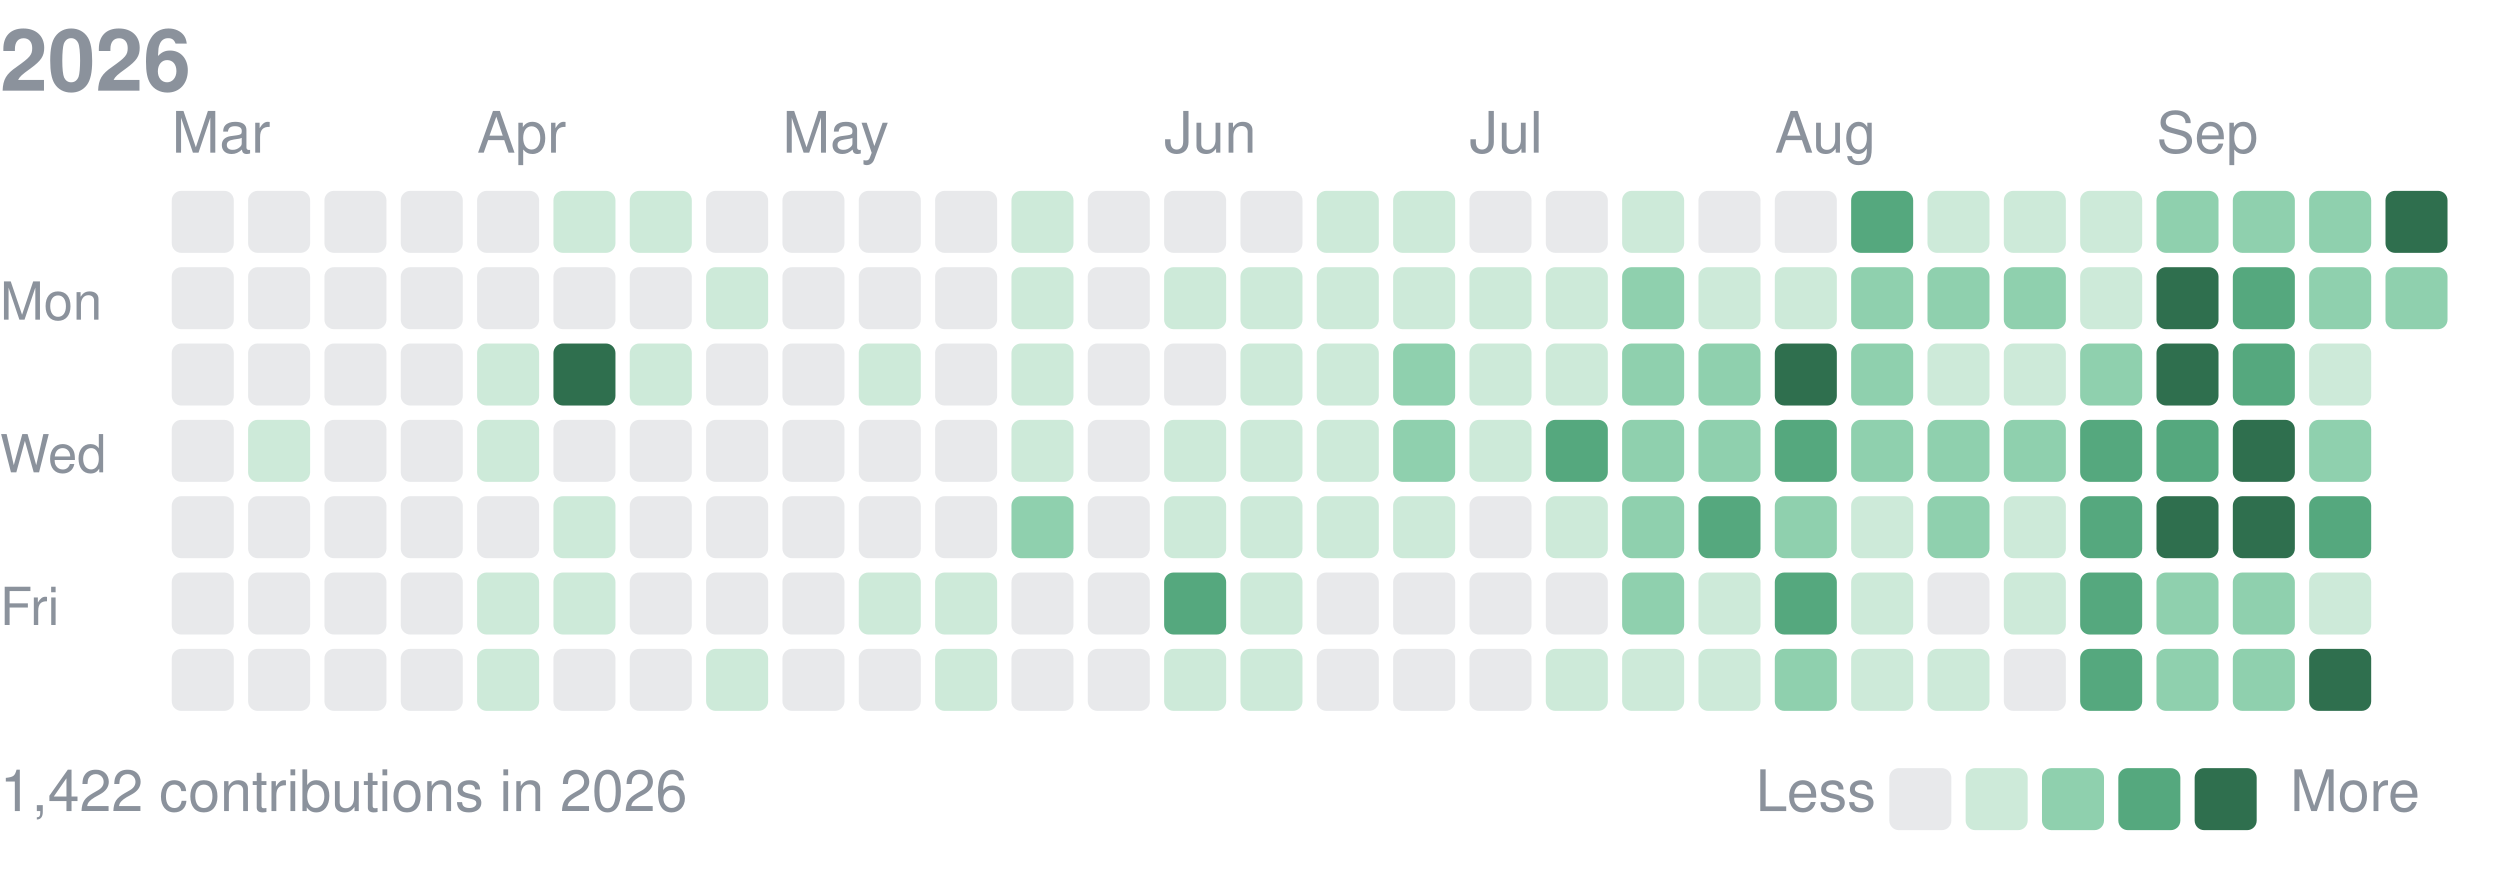
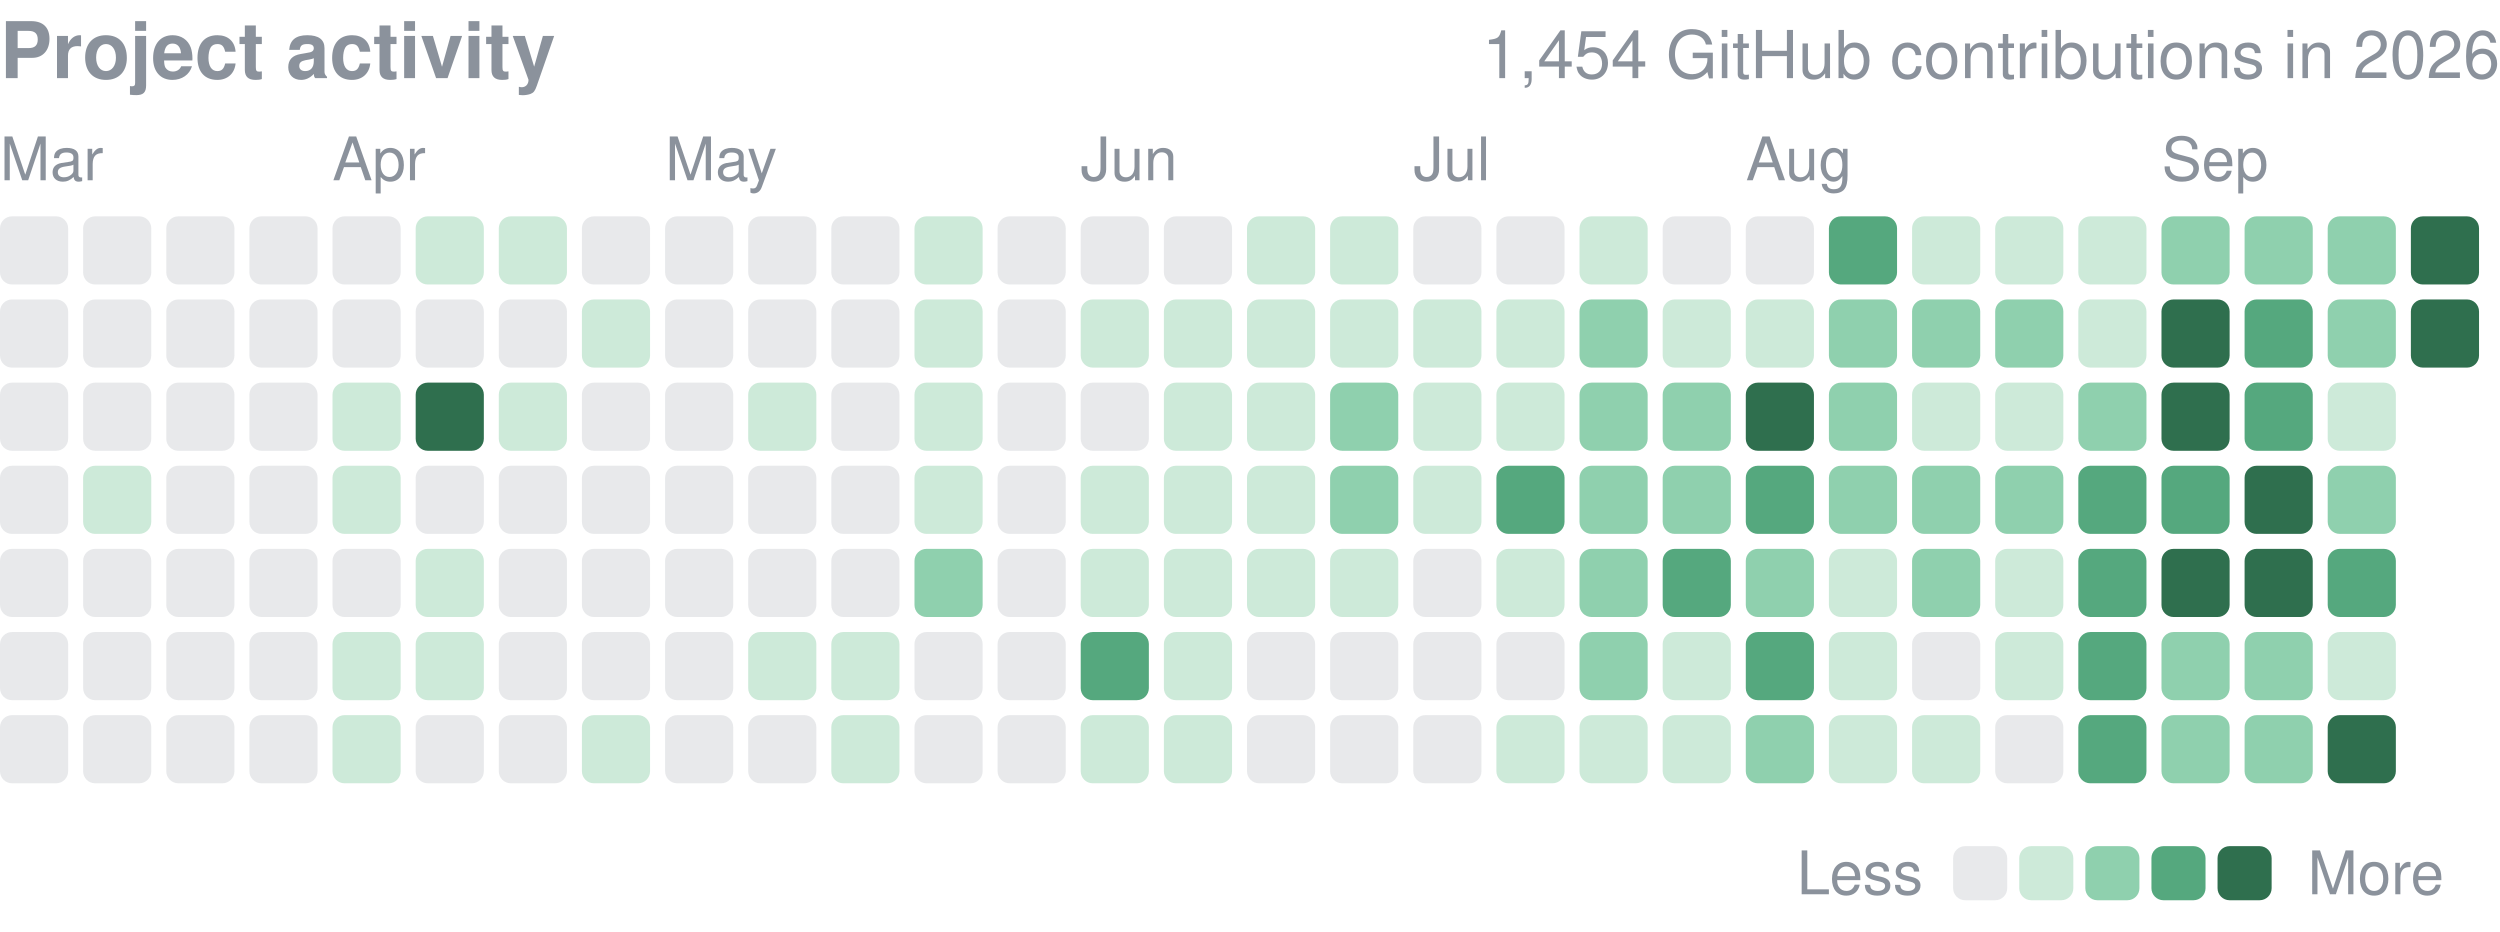
- <svg xmlns="http://www.w3.org/2000/svg" width="524" height="182" viewBox="0 0 524 182" role="img" aria-label="yjinyoo contribution activity for 2026">
+ <svg xmlns="http://www.w3.org/2000/svg" width="416" height="155" viewBox="0 0 416 155" role="img" aria-label="yjinyoo GitHub contributions per day in 2026">
  <style>text{font-family:-apple-system,BlinkMacSystemFont,"Segoe UI",Helvetica,Arial,sans-serif}</style>
-   <text x="0" y="19" font-size="18" font-weight="700" fill="#8b929c">2026</text>
-   <text x="36" y="32" font-size="12" fill="#8b929c">Mar</text>
-   <text x="100" y="32" font-size="12" fill="#8b929c">Apr</text>
-   <text x="164" y="32" font-size="12" fill="#8b929c">May</text>
-   <text x="244" y="32" font-size="12" fill="#8b929c">Jun</text>
-   <text x="308" y="32" font-size="12" fill="#8b929c">Jul</text>
-   <text x="372" y="32" font-size="12" fill="#8b929c">Aug</text>
-   <text x="452" y="32" font-size="12" fill="#8b929c">Sep</text>
-   <text x="0" y="67" font-size="11" fill="#8b929c">Mon</text>
-   <text x="0" y="99" font-size="11" fill="#8b929c">Wed</text>
-   <text x="0" y="131" font-size="11" fill="#8b929c">Fri</text>
-   <rect x="36" y="40" width="13" height="13" rx="2" fill="#8b929c" opacity="0.2" />
-   <rect x="36" y="56" width="13" height="13" rx="2" fill="#8b929c" opacity="0.2" />
-   <rect x="36" y="72" width="13" height="13" rx="2" fill="#8b929c" opacity="0.2" />
-   <rect x="36" y="88" width="13" height="13" rx="2" fill="#8b929c" opacity="0.2" />
-   <rect x="36" y="104" width="13" height="13" rx="2" fill="#8b929c" opacity="0.2" />
-   <rect x="36" y="120" width="13" height="13" rx="2" fill="#8b929c" opacity="0.2" />
-   <rect x="36" y="136" width="13" height="13" rx="2" fill="#8b929c" opacity="0.2" />
-   <rect x="52" y="40" width="13" height="13" rx="2" fill="#8b929c" opacity="0.2" />
-   <rect x="52" y="56" width="13" height="13" rx="2" fill="#8b929c" opacity="0.2" />
-   <rect x="52" y="72" width="13" height="13" rx="2" fill="#8b929c" opacity="0.2" />
-   <rect x="52" y="88" width="13" height="13" rx="2" fill="#cdead9" />
-   <rect x="52" y="104" width="13" height="13" rx="2" fill="#8b929c" opacity="0.2" />
-   <rect x="52" y="120" width="13" height="13" rx="2" fill="#8b929c" opacity="0.2" />
-   <rect x="52" y="136" width="13" height="13" rx="2" fill="#8b929c" opacity="0.2" />
-   <rect x="68" y="40" width="13" height="13" rx="2" fill="#8b929c" opacity="0.2" />
-   <rect x="68" y="56" width="13" height="13" rx="2" fill="#8b929c" opacity="0.2" />
-   <rect x="68" y="72" width="13" height="13" rx="2" fill="#8b929c" opacity="0.2" />
-   <rect x="68" y="88" width="13" height="13" rx="2" fill="#8b929c" opacity="0.2" />
-   <rect x="68" y="104" width="13" height="13" rx="2" fill="#8b929c" opacity="0.2" />
-   <rect x="68" y="120" width="13" height="13" rx="2" fill="#8b929c" opacity="0.2" />
-   <rect x="68" y="136" width="13" height="13" rx="2" fill="#8b929c" opacity="0.2" />
-   <rect x="84" y="40" width="13" height="13" rx="2" fill="#8b929c" opacity="0.2" />
-   <rect x="84" y="56" width="13" height="13" rx="2" fill="#8b929c" opacity="0.2" />
-   <rect x="84" y="72" width="13" height="13" rx="2" fill="#8b929c" opacity="0.2" />
-   <rect x="84" y="88" width="13" height="13" rx="2" fill="#8b929c" opacity="0.2" />
-   <rect x="84" y="104" width="13" height="13" rx="2" fill="#8b929c" opacity="0.2" />
-   <rect x="84" y="120" width="13" height="13" rx="2" fill="#8b929c" opacity="0.2" />
-   <rect x="84" y="136" width="13" height="13" rx="2" fill="#8b929c" opacity="0.2" />
-   <rect x="100" y="40" width="13" height="13" rx="2" fill="#8b929c" opacity="0.2" />
-   <rect x="100" y="56" width="13" height="13" rx="2" fill="#8b929c" opacity="0.2" />
-   <rect x="100" y="72" width="13" height="13" rx="2" fill="#cdead9" />
-   <rect x="100" y="88" width="13" height="13" rx="2" fill="#cdead9" />
-   <rect x="100" y="104" width="13" height="13" rx="2" fill="#8b929c" opacity="0.2" />
-   <rect x="100" y="120" width="13" height="13" rx="2" fill="#cdead9" />
-   <rect x="100" y="136" width="13" height="13" rx="2" fill="#cdead9" />
-   <rect x="116" y="40" width="13" height="13" rx="2" fill="#cdead9" />
-   <rect x="116" y="56" width="13" height="13" rx="2" fill="#8b929c" opacity="0.2" />
-   <rect x="116" y="72" width="13" height="13" rx="2" fill="#2f6f4e" />
-   <rect x="116" y="88" width="13" height="13" rx="2" fill="#8b929c" opacity="0.2" />
-   <rect x="116" y="104" width="13" height="13" rx="2" fill="#cdead9" />
-   <rect x="116" y="120" width="13" height="13" rx="2" fill="#cdead9" />
-   <rect x="116" y="136" width="13" height="13" rx="2" fill="#8b929c" opacity="0.2" />
-   <rect x="132" y="40" width="13" height="13" rx="2" fill="#cdead9" />
-   <rect x="132" y="56" width="13" height="13" rx="2" fill="#8b929c" opacity="0.2" />
-   <rect x="132" y="72" width="13" height="13" rx="2" fill="#cdead9" />
-   <rect x="132" y="88" width="13" height="13" rx="2" fill="#8b929c" opacity="0.2" />
-   <rect x="132" y="104" width="13" height="13" rx="2" fill="#8b929c" opacity="0.2" />
-   <rect x="132" y="120" width="13" height="13" rx="2" fill="#8b929c" opacity="0.2" />
-   <rect x="132" y="136" width="13" height="13" rx="2" fill="#8b929c" opacity="0.2" />
-   <rect x="148" y="40" width="13" height="13" rx="2" fill="#8b929c" opacity="0.2" />
-   <rect x="148" y="56" width="13" height="13" rx="2" fill="#cdead9" />
-   <rect x="148" y="72" width="13" height="13" rx="2" fill="#8b929c" opacity="0.2" />
-   <rect x="148" y="88" width="13" height="13" rx="2" fill="#8b929c" opacity="0.2" />
-   <rect x="148" y="104" width="13" height="13" rx="2" fill="#8b929c" opacity="0.2" />
-   <rect x="148" y="120" width="13" height="13" rx="2" fill="#8b929c" opacity="0.2" />
-   <rect x="148" y="136" width="13" height="13" rx="2" fill="#cdead9" />
-   <rect x="164" y="40" width="13" height="13" rx="2" fill="#8b929c" opacity="0.2" />
-   <rect x="164" y="56" width="13" height="13" rx="2" fill="#8b929c" opacity="0.2" />
-   <rect x="164" y="72" width="13" height="13" rx="2" fill="#8b929c" opacity="0.2" />
-   <rect x="164" y="88" width="13" height="13" rx="2" fill="#8b929c" opacity="0.2" />
-   <rect x="164" y="104" width="13" height="13" rx="2" fill="#8b929c" opacity="0.2" />
-   <rect x="164" y="120" width="13" height="13" rx="2" fill="#8b929c" opacity="0.2" />
-   <rect x="164" y="136" width="13" height="13" rx="2" fill="#8b929c" opacity="0.2" />
-   <rect x="180" y="40" width="13" height="13" rx="2" fill="#8b929c" opacity="0.2" />
-   <rect x="180" y="56" width="13" height="13" rx="2" fill="#8b929c" opacity="0.2" />
-   <rect x="180" y="72" width="13" height="13" rx="2" fill="#cdead9" />
-   <rect x="180" y="88" width="13" height="13" rx="2" fill="#8b929c" opacity="0.2" />
-   <rect x="180" y="104" width="13" height="13" rx="2" fill="#8b929c" opacity="0.2" />
-   <rect x="180" y="120" width="13" height="13" rx="2" fill="#cdead9" />
-   <rect x="180" y="136" width="13" height="13" rx="2" fill="#8b929c" opacity="0.2" />
-   <rect x="196" y="40" width="13" height="13" rx="2" fill="#8b929c" opacity="0.2" />
-   <rect x="196" y="56" width="13" height="13" rx="2" fill="#8b929c" opacity="0.2" />
-   <rect x="196" y="72" width="13" height="13" rx="2" fill="#8b929c" opacity="0.2" />
-   <rect x="196" y="88" width="13" height="13" rx="2" fill="#8b929c" opacity="0.2" />
-   <rect x="196" y="104" width="13" height="13" rx="2" fill="#8b929c" opacity="0.2" />
-   <rect x="196" y="120" width="13" height="13" rx="2" fill="#cdead9" />
-   <rect x="196" y="136" width="13" height="13" rx="2" fill="#cdead9" />
-   <rect x="212" y="40" width="13" height="13" rx="2" fill="#cdead9" />
-   <rect x="212" y="56" width="13" height="13" rx="2" fill="#cdead9" />
-   <rect x="212" y="72" width="13" height="13" rx="2" fill="#cdead9" />
-   <rect x="212" y="88" width="13" height="13" rx="2" fill="#cdead9" />
-   <rect x="212" y="104" width="13" height="13" rx="2" fill="#8fd0ae" />
-   <rect x="212" y="120" width="13" height="13" rx="2" fill="#8b929c" opacity="0.2" />
-   <rect x="212" y="136" width="13" height="13" rx="2" fill="#8b929c" opacity="0.2" />
-   <rect x="228" y="40" width="13" height="13" rx="2" fill="#8b929c" opacity="0.2" />
-   <rect x="228" y="56" width="13" height="13" rx="2" fill="#8b929c" opacity="0.2" />
-   <rect x="228" y="72" width="13" height="13" rx="2" fill="#8b929c" opacity="0.2" />
-   <rect x="228" y="88" width="13" height="13" rx="2" fill="#8b929c" opacity="0.2" />
-   <rect x="228" y="104" width="13" height="13" rx="2" fill="#8b929c" opacity="0.2" />
-   <rect x="228" y="120" width="13" height="13" rx="2" fill="#8b929c" opacity="0.2" />
-   <rect x="228" y="136" width="13" height="13" rx="2" fill="#8b929c" opacity="0.2" />
-   <rect x="244" y="40" width="13" height="13" rx="2" fill="#8b929c" opacity="0.2" />
-   <rect x="244" y="56" width="13" height="13" rx="2" fill="#cdead9" />
-   <rect x="244" y="72" width="13" height="13" rx="2" fill="#8b929c" opacity="0.2" />
-   <rect x="244" y="88" width="13" height="13" rx="2" fill="#cdead9" />
-   <rect x="244" y="104" width="13" height="13" rx="2" fill="#cdead9" />
-   <rect x="244" y="120" width="13" height="13" rx="2" fill="#55a87e" />
-   <rect x="244" y="136" width="13" height="13" rx="2" fill="#cdead9" />
-   <rect x="260" y="40" width="13" height="13" rx="2" fill="#8b929c" opacity="0.2" />
-   <rect x="260" y="56" width="13" height="13" rx="2" fill="#cdead9" />
-   <rect x="260" y="72" width="13" height="13" rx="2" fill="#cdead9" />
-   <rect x="260" y="88" width="13" height="13" rx="2" fill="#cdead9" />
-   <rect x="260" y="104" width="13" height="13" rx="2" fill="#cdead9" />
-   <rect x="260" y="120" width="13" height="13" rx="2" fill="#cdead9" />
-   <rect x="260" y="136" width="13" height="13" rx="2" fill="#cdead9" />
-   <rect x="276" y="40" width="13" height="13" rx="2" fill="#cdead9" />
-   <rect x="276" y="56" width="13" height="13" rx="2" fill="#cdead9" />
-   <rect x="276" y="72" width="13" height="13" rx="2" fill="#cdead9" />
-   <rect x="276" y="88" width="13" height="13" rx="2" fill="#cdead9" />
-   <rect x="276" y="104" width="13" height="13" rx="2" fill="#cdead9" />
-   <rect x="276" y="120" width="13" height="13" rx="2" fill="#8b929c" opacity="0.2" />
-   <rect x="276" y="136" width="13" height="13" rx="2" fill="#8b929c" opacity="0.2" />
-   <rect x="292" y="40" width="13" height="13" rx="2" fill="#cdead9" />
-   <rect x="292" y="56" width="13" height="13" rx="2" fill="#cdead9" />
-   <rect x="292" y="72" width="13" height="13" rx="2" fill="#8fd0ae" />
-   <rect x="292" y="88" width="13" height="13" rx="2" fill="#8fd0ae" />
-   <rect x="292" y="104" width="13" height="13" rx="2" fill="#cdead9" />
-   <rect x="292" y="120" width="13" height="13" rx="2" fill="#8b929c" opacity="0.2" />
-   <rect x="292" y="136" width="13" height="13" rx="2" fill="#8b929c" opacity="0.2" />
-   <rect x="308" y="40" width="13" height="13" rx="2" fill="#8b929c" opacity="0.2" />
-   <rect x="308" y="56" width="13" height="13" rx="2" fill="#cdead9" />
-   <rect x="308" y="72" width="13" height="13" rx="2" fill="#cdead9" />
-   <rect x="308" y="88" width="13" height="13" rx="2" fill="#cdead9" />
-   <rect x="308" y="104" width="13" height="13" rx="2" fill="#8b929c" opacity="0.2" />
-   <rect x="308" y="120" width="13" height="13" rx="2" fill="#8b929c" opacity="0.2" />
-   <rect x="308" y="136" width="13" height="13" rx="2" fill="#8b929c" opacity="0.2" />
-   <rect x="324" y="40" width="13" height="13" rx="2" fill="#8b929c" opacity="0.2" />
-   <rect x="324" y="56" width="13" height="13" rx="2" fill="#cdead9" />
-   <rect x="324" y="72" width="13" height="13" rx="2" fill="#cdead9" />
-   <rect x="324" y="88" width="13" height="13" rx="2" fill="#55a87e" />
-   <rect x="324" y="104" width="13" height="13" rx="2" fill="#cdead9" />
-   <rect x="324" y="120" width="13" height="13" rx="2" fill="#8b929c" opacity="0.2" />
-   <rect x="324" y="136" width="13" height="13" rx="2" fill="#cdead9" />
-   <rect x="340" y="40" width="13" height="13" rx="2" fill="#cdead9" />
-   <rect x="340" y="56" width="13" height="13" rx="2" fill="#8fd0ae" />
-   <rect x="340" y="72" width="13" height="13" rx="2" fill="#8fd0ae" />
-   <rect x="340" y="88" width="13" height="13" rx="2" fill="#8fd0ae" />
-   <rect x="340" y="104" width="13" height="13" rx="2" fill="#8fd0ae" />
-   <rect x="340" y="120" width="13" height="13" rx="2" fill="#8fd0ae" />
-   <rect x="340" y="136" width="13" height="13" rx="2" fill="#cdead9" />
-   <rect x="356" y="40" width="13" height="13" rx="2" fill="#8b929c" opacity="0.2" />
-   <rect x="356" y="56" width="13" height="13" rx="2" fill="#cdead9" />
-   <rect x="356" y="72" width="13" height="13" rx="2" fill="#8fd0ae" />
-   <rect x="356" y="88" width="13" height="13" rx="2" fill="#8fd0ae" />
-   <rect x="356" y="104" width="13" height="13" rx="2" fill="#55a87e" />
-   <rect x="356" y="120" width="13" height="13" rx="2" fill="#cdead9" />
-   <rect x="356" y="136" width="13" height="13" rx="2" fill="#cdead9" />
-   <rect x="372" y="40" width="13" height="13" rx="2" fill="#8b929c" opacity="0.2" />
-   <rect x="372" y="56" width="13" height="13" rx="2" fill="#cdead9" />
-   <rect x="372" y="72" width="13" height="13" rx="2" fill="#2f6f4e" />
-   <rect x="372" y="88" width="13" height="13" rx="2" fill="#55a87e" />
-   <rect x="372" y="104" width="13" height="13" rx="2" fill="#8fd0ae" />
-   <rect x="372" y="120" width="13" height="13" rx="2" fill="#55a87e" />
-   <rect x="372" y="136" width="13" height="13" rx="2" fill="#8fd0ae" />
-   <rect x="388" y="40" width="13" height="13" rx="2" fill="#55a87e" />
-   <rect x="388" y="56" width="13" height="13" rx="2" fill="#8fd0ae" />
-   <rect x="388" y="72" width="13" height="13" rx="2" fill="#8fd0ae" />
-   <rect x="388" y="88" width="13" height="13" rx="2" fill="#8fd0ae" />
-   <rect x="388" y="104" width="13" height="13" rx="2" fill="#cdead9" />
-   <rect x="388" y="120" width="13" height="13" rx="2" fill="#cdead9" />
-   <rect x="388" y="136" width="13" height="13" rx="2" fill="#cdead9" />
-   <rect x="404" y="40" width="13" height="13" rx="2" fill="#cdead9" />
-   <rect x="404" y="56" width="13" height="13" rx="2" fill="#8fd0ae" />
-   <rect x="404" y="72" width="13" height="13" rx="2" fill="#cdead9" />
-   <rect x="404" y="88" width="13" height="13" rx="2" fill="#8fd0ae" />
-   <rect x="404" y="104" width="13" height="13" rx="2" fill="#8fd0ae" />
-   <rect x="404" y="120" width="13" height="13" rx="2" fill="#8b929c" opacity="0.2" />
-   <rect x="404" y="136" width="13" height="13" rx="2" fill="#cdead9" />
-   <rect x="420" y="40" width="13" height="13" rx="2" fill="#cdead9" />
-   <rect x="420" y="56" width="13" height="13" rx="2" fill="#8fd0ae" />
-   <rect x="420" y="72" width="13" height="13" rx="2" fill="#cdead9" />
-   <rect x="420" y="88" width="13" height="13" rx="2" fill="#8fd0ae" />
-   <rect x="420" y="104" width="13" height="13" rx="2" fill="#cdead9" />
-   <rect x="420" y="120" width="13" height="13" rx="2" fill="#cdead9" />
-   <rect x="420" y="136" width="13" height="13" rx="2" fill="#8b929c" opacity="0.2" />
-   <rect x="436" y="40" width="13" height="13" rx="2" fill="#cdead9" />
-   <rect x="436" y="56" width="13" height="13" rx="2" fill="#cdead9" />
-   <rect x="436" y="72" width="13" height="13" rx="2" fill="#8fd0ae" />
-   <rect x="436" y="88" width="13" height="13" rx="2" fill="#55a87e" />
-   <rect x="436" y="104" width="13" height="13" rx="2" fill="#55a87e" />
-   <rect x="436" y="120" width="13" height="13" rx="2" fill="#55a87e" />
-   <rect x="436" y="136" width="13" height="13" rx="2" fill="#55a87e" />
-   <rect x="452" y="40" width="13" height="13" rx="2" fill="#8fd0ae" />
-   <rect x="452" y="56" width="13" height="13" rx="2" fill="#2f6f4e" />
-   <rect x="452" y="72" width="13" height="13" rx="2" fill="#2f6f4e" />
-   <rect x="452" y="88" width="13" height="13" rx="2" fill="#55a87e" />
-   <rect x="452" y="104" width="13" height="13" rx="2" fill="#2f6f4e" />
-   <rect x="452" y="120" width="13" height="13" rx="2" fill="#8fd0ae" />
-   <rect x="452" y="136" width="13" height="13" rx="2" fill="#8fd0ae" />
-   <rect x="468" y="40" width="13" height="13" rx="2" fill="#8fd0ae" />
-   <rect x="468" y="56" width="13" height="13" rx="2" fill="#55a87e" />
-   <rect x="468" y="72" width="13" height="13" rx="2" fill="#55a87e" />
-   <rect x="468" y="88" width="13" height="13" rx="2" fill="#2f6f4e" />
-   <rect x="468" y="104" width="13" height="13" rx="2" fill="#2f6f4e" />
-   <rect x="468" y="120" width="13" height="13" rx="2" fill="#8fd0ae" />
-   <rect x="468" y="136" width="13" height="13" rx="2" fill="#8fd0ae" />
-   <rect x="484" y="40" width="13" height="13" rx="2" fill="#8fd0ae" />
-   <rect x="484" y="56" width="13" height="13" rx="2" fill="#8fd0ae" />
-   <rect x="484" y="72" width="13" height="13" rx="2" fill="#cdead9" />
-   <rect x="484" y="88" width="13" height="13" rx="2" fill="#8fd0ae" />
-   <rect x="484" y="104" width="13" height="13" rx="2" fill="#55a87e" />
-   <rect x="484" y="120" width="13" height="13" rx="2" fill="#cdead9" />
-   <rect x="484" y="136" width="13" height="13" rx="2" fill="#2f6f4e" />
-   <rect x="500" y="40" width="13" height="13" rx="2" fill="#2f6f4e" />
-   <rect x="500" y="56" width="13" height="13" rx="2" fill="#8fd0ae" />
-   <text x="0" y="170" font-size="12" fill="#8b929c">1,422 contributions in 2026</text>
-   <text x="368" y="170" font-size="12" fill="#8b929c">Less</text>
-   <rect x="396" y="161" width="13" height="13" rx="2" fill="#8b929c" opacity="0.2" />
-   <rect x="412" y="161" width="13" height="13" rx="2" fill="#cdead9" />
-   <rect x="428" y="161" width="13" height="13" rx="2" fill="#8fd0ae" />
-   <rect x="444" y="161" width="13" height="13" rx="2" fill="#55a87e" />
-   <rect x="460" y="161" width="13" height="13" rx="2" fill="#2f6f4e" />
-   <text x="480" y="170" font-size="12" fill="#8b929c">More</text>
+   <text x="0" y="13" font-size="13" font-weight="600" fill="#8b929c">Project activity</text>
+   <text x="416" y="13" font-size="11" fill="#8b929c" text-anchor="end">1,454 GitHub contributions in 2026</text>
+   <text x="0.0" y="30" font-size="10" fill="#8b929c">Mar</text>
+   <text x="55.3" y="30" font-size="10" fill="#8b929c">Apr</text>
+   <text x="110.7" y="30" font-size="10" fill="#8b929c">May</text>
+   <text x="179.8" y="30" font-size="10" fill="#8b929c">Jun</text>
+   <text x="235.2" y="30" font-size="10" fill="#8b929c">Jul</text>
+   <text x="290.5" y="30" font-size="10" fill="#8b929c">Aug</text>
+   <text x="359.7" y="30" font-size="10" fill="#8b929c">Sep</text>
+   <rect x="0.00" y="36.00" width="11.34" height="11.34" rx="2.0" fill="#8b929c" opacity="0.2" />
+   <rect x="0.00" y="49.83" width="11.34" height="11.34" rx="2.0" fill="#8b929c" opacity="0.2" />
+   <rect x="0.00" y="63.67" width="11.34" height="11.34" rx="2.0" fill="#8b929c" opacity="0.2" />
+   <rect x="0.00" y="77.50" width="11.34" height="11.34" rx="2.0" fill="#8b929c" opacity="0.2" />
+   <rect x="0.00" y="91.33" width="11.34" height="11.34" rx="2.0" fill="#8b929c" opacity="0.2" />
+   <rect x="0.00" y="105.17" width="11.34" height="11.34" rx="2.0" fill="#8b929c" opacity="0.2" />
+   <rect x="0.00" y="119.00" width="11.34" height="11.34" rx="2.0" fill="#8b929c" opacity="0.2" />
+   <rect x="13.83" y="36.00" width="11.34" height="11.34" rx="2.0" fill="#8b929c" opacity="0.2" />
+   <rect x="13.83" y="49.83" width="11.34" height="11.34" rx="2.0" fill="#8b929c" opacity="0.2" />
+   <rect x="13.83" y="63.67" width="11.34" height="11.34" rx="2.0" fill="#8b929c" opacity="0.2" />
+   <rect x="13.83" y="77.50" width="11.34" height="11.34" rx="2.0" fill="#cdead9" />
+   <rect x="13.83" y="91.33" width="11.34" height="11.34" rx="2.0" fill="#8b929c" opacity="0.2" />
+   <rect x="13.83" y="105.17" width="11.34" height="11.34" rx="2.0" fill="#8b929c" opacity="0.2" />
+   <rect x="13.83" y="119.00" width="11.34" height="11.34" rx="2.0" fill="#8b929c" opacity="0.2" />
+   <rect x="27.67" y="36.00" width="11.34" height="11.34" rx="2.0" fill="#8b929c" opacity="0.2" />
+   <rect x="27.67" y="49.83" width="11.34" height="11.34" rx="2.0" fill="#8b929c" opacity="0.2" />
+   <rect x="27.67" y="63.67" width="11.34" height="11.34" rx="2.0" fill="#8b929c" opacity="0.2" />
+   <rect x="27.67" y="77.50" width="11.34" height="11.34" rx="2.0" fill="#8b929c" opacity="0.2" />
+   <rect x="27.67" y="91.33" width="11.34" height="11.34" rx="2.0" fill="#8b929c" opacity="0.2" />
+   <rect x="27.67" y="105.17" width="11.34" height="11.34" rx="2.0" fill="#8b929c" opacity="0.2" />
+   <rect x="27.67" y="119.00" width="11.34" height="11.34" rx="2.0" fill="#8b929c" opacity="0.2" />
+   <rect x="41.50" y="36.00" width="11.34" height="11.34" rx="2.0" fill="#8b929c" opacity="0.2" />
+   <rect x="41.50" y="49.83" width="11.34" height="11.34" rx="2.0" fill="#8b929c" opacity="0.2" />
+   <rect x="41.50" y="63.67" width="11.34" height="11.34" rx="2.0" fill="#8b929c" opacity="0.2" />
+   <rect x="41.50" y="77.50" width="11.34" height="11.34" rx="2.0" fill="#8b929c" opacity="0.2" />
+   <rect x="41.50" y="91.33" width="11.34" height="11.34" rx="2.0" fill="#8b929c" opacity="0.2" />
+   <rect x="41.50" y="105.17" width="11.34" height="11.34" rx="2.0" fill="#8b929c" opacity="0.2" />
+   <rect x="41.50" y="119.00" width="11.34" height="11.34" rx="2.0" fill="#8b929c" opacity="0.2" />
+   <rect x="55.33" y="36.00" width="11.34" height="11.34" rx="2.0" fill="#8b929c" opacity="0.2" />
+   <rect x="55.33" y="49.83" width="11.34" height="11.34" rx="2.0" fill="#8b929c" opacity="0.2" />
+   <rect x="55.33" y="63.67" width="11.34" height="11.34" rx="2.0" fill="#cdead9" />
+   <rect x="55.33" y="77.50" width="11.34" height="11.34" rx="2.0" fill="#cdead9" />
+   <rect x="55.33" y="91.33" width="11.34" height="11.34" rx="2.0" fill="#8b929c" opacity="0.2" />
+   <rect x="55.33" y="105.17" width="11.34" height="11.34" rx="2.0" fill="#cdead9" />
+   <rect x="55.33" y="119.00" width="11.34" height="11.34" rx="2.0" fill="#cdead9" />
+   <rect x="69.17" y="36.00" width="11.34" height="11.34" rx="2.0" fill="#cdead9" />
+   <rect x="69.17" y="49.83" width="11.34" height="11.34" rx="2.0" fill="#8b929c" opacity="0.2" />
+   <rect x="69.17" y="63.67" width="11.34" height="11.34" rx="2.0" fill="#2f6f4e" />
+   <rect x="69.17" y="77.50" width="11.34" height="11.34" rx="2.0" fill="#8b929c" opacity="0.2" />
+   <rect x="69.17" y="91.33" width="11.34" height="11.34" rx="2.0" fill="#cdead9" />
+   <rect x="69.17" y="105.17" width="11.34" height="11.34" rx="2.0" fill="#cdead9" />
+   <rect x="69.17" y="119.00" width="11.34" height="11.34" rx="2.0" fill="#8b929c" opacity="0.2" />
+   <rect x="83.00" y="36.00" width="11.34" height="11.34" rx="2.0" fill="#cdead9" />
+   <rect x="83.00" y="49.83" width="11.34" height="11.34" rx="2.0" fill="#8b929c" opacity="0.2" />
+   <rect x="83.00" y="63.67" width="11.34" height="11.34" rx="2.0" fill="#cdead9" />
+   <rect x="83.00" y="77.50" width="11.34" height="11.34" rx="2.0" fill="#8b929c" opacity="0.2" />
+   <rect x="83.00" y="91.33" width="11.34" height="11.34" rx="2.0" fill="#8b929c" opacity="0.2" />
+   <rect x="83.00" y="105.17" width="11.34" height="11.34" rx="2.0" fill="#8b929c" opacity="0.2" />
+   <rect x="83.00" y="119.00" width="11.34" height="11.34" rx="2.0" fill="#8b929c" opacity="0.2" />
+   <rect x="96.83" y="36.00" width="11.34" height="11.34" rx="2.0" fill="#8b929c" opacity="0.2" />
+   <rect x="96.83" y="49.83" width="11.34" height="11.34" rx="2.0" fill="#cdead9" />
+   <rect x="96.83" y="63.67" width="11.34" height="11.34" rx="2.0" fill="#8b929c" opacity="0.2" />
+   <rect x="96.83" y="77.50" width="11.34" height="11.34" rx="2.0" fill="#8b929c" opacity="0.2" />
+   <rect x="96.83" y="91.33" width="11.34" height="11.34" rx="2.0" fill="#8b929c" opacity="0.2" />
+   <rect x="96.83" y="105.17" width="11.34" height="11.34" rx="2.0" fill="#8b929c" opacity="0.2" />
+   <rect x="96.83" y="119.00" width="11.34" height="11.34" rx="2.0" fill="#cdead9" />
+   <rect x="110.67" y="36.00" width="11.34" height="11.34" rx="2.0" fill="#8b929c" opacity="0.2" />
+   <rect x="110.67" y="49.83" width="11.34" height="11.34" rx="2.0" fill="#8b929c" opacity="0.2" />
+   <rect x="110.67" y="63.67" width="11.34" height="11.34" rx="2.0" fill="#8b929c" opacity="0.2" />
+   <rect x="110.67" y="77.50" width="11.34" height="11.34" rx="2.0" fill="#8b929c" opacity="0.2" />
+   <rect x="110.67" y="91.33" width="11.34" height="11.34" rx="2.0" fill="#8b929c" opacity="0.2" />
+   <rect x="110.67" y="105.17" width="11.34" height="11.34" rx="2.0" fill="#8b929c" opacity="0.2" />
+   <rect x="110.67" y="119.00" width="11.34" height="11.34" rx="2.0" fill="#8b929c" opacity="0.2" />
+   <rect x="124.50" y="36.00" width="11.34" height="11.34" rx="2.0" fill="#8b929c" opacity="0.2" />
+   <rect x="124.50" y="49.83" width="11.34" height="11.34" rx="2.0" fill="#8b929c" opacity="0.2" />
+   <rect x="124.50" y="63.67" width="11.34" height="11.34" rx="2.0" fill="#cdead9" />
+   <rect x="124.50" y="77.50" width="11.34" height="11.34" rx="2.0" fill="#8b929c" opacity="0.2" />
+   <rect x="124.50" y="91.33" width="11.34" height="11.34" rx="2.0" fill="#8b929c" opacity="0.2" />
+   <rect x="124.50" y="105.17" width="11.34" height="11.34" rx="2.0" fill="#cdead9" />
+   <rect x="124.50" y="119.00" width="11.34" height="11.34" rx="2.0" fill="#8b929c" opacity="0.2" />
+   <rect x="138.33" y="36.00" width="11.34" height="11.34" rx="2.0" fill="#8b929c" opacity="0.2" />
+   <rect x="138.33" y="49.83" width="11.34" height="11.34" rx="2.0" fill="#8b929c" opacity="0.2" />
+   <rect x="138.33" y="63.67" width="11.34" height="11.34" rx="2.0" fill="#8b929c" opacity="0.2" />
+   <rect x="138.33" y="77.50" width="11.34" height="11.34" rx="2.0" fill="#8b929c" opacity="0.2" />
+   <rect x="138.33" y="91.33" width="11.34" height="11.34" rx="2.0" fill="#8b929c" opacity="0.2" />
+   <rect x="138.33" y="105.17" width="11.34" height="11.34" rx="2.0" fill="#cdead9" />
+   <rect x="138.33" y="119.00" width="11.34" height="11.34" rx="2.0" fill="#cdead9" />
+   <rect x="152.17" y="36.00" width="11.34" height="11.34" rx="2.0" fill="#cdead9" />
+   <rect x="152.17" y="49.83" width="11.34" height="11.34" rx="2.0" fill="#cdead9" />
+   <rect x="152.17" y="63.67" width="11.34" height="11.34" rx="2.0" fill="#cdead9" />
+   <rect x="152.17" y="77.50" width="11.34" height="11.34" rx="2.0" fill="#cdead9" />
+   <rect x="152.17" y="91.33" width="11.34" height="11.34" rx="2.0" fill="#8fd0ae" />
+   <rect x="152.17" y="105.17" width="11.34" height="11.34" rx="2.0" fill="#8b929c" opacity="0.2" />
+   <rect x="152.17" y="119.00" width="11.34" height="11.34" rx="2.0" fill="#8b929c" opacity="0.2" />
+   <rect x="166.00" y="36.00" width="11.34" height="11.34" rx="2.0" fill="#8b929c" opacity="0.2" />
+   <rect x="166.00" y="49.83" width="11.34" height="11.34" rx="2.0" fill="#8b929c" opacity="0.2" />
+   <rect x="166.00" y="63.67" width="11.34" height="11.34" rx="2.0" fill="#8b929c" opacity="0.2" />
+   <rect x="166.00" y="77.50" width="11.34" height="11.34" rx="2.0" fill="#8b929c" opacity="0.2" />
+   <rect x="166.00" y="91.33" width="11.34" height="11.34" rx="2.0" fill="#8b929c" opacity="0.2" />
+   <rect x="166.00" y="105.17" width="11.34" height="11.34" rx="2.0" fill="#8b929c" opacity="0.2" />
+   <rect x="166.00" y="119.00" width="11.34" height="11.34" rx="2.0" fill="#8b929c" opacity="0.2" />
+   <rect x="179.83" y="36.00" width="11.34" height="11.34" rx="2.0" fill="#8b929c" opacity="0.2" />
+   <rect x="179.83" y="49.83" width="11.34" height="11.34" rx="2.0" fill="#cdead9" />
+   <rect x="179.83" y="63.67" width="11.34" height="11.34" rx="2.0" fill="#8b929c" opacity="0.2" />
+   <rect x="179.83" y="77.50" width="11.34" height="11.34" rx="2.0" fill="#cdead9" />
+   <rect x="179.83" y="91.33" width="11.34" height="11.34" rx="2.0" fill="#cdead9" />
+   <rect x="179.83" y="105.17" width="11.34" height="11.34" rx="2.0" fill="#55a87e" />
+   <rect x="179.83" y="119.00" width="11.34" height="11.34" rx="2.0" fill="#cdead9" />
+   <rect x="193.67" y="36.00" width="11.34" height="11.34" rx="2.0" fill="#8b929c" opacity="0.2" />
+   <rect x="193.67" y="49.83" width="11.34" height="11.34" rx="2.0" fill="#cdead9" />
+   <rect x="193.67" y="63.67" width="11.34" height="11.34" rx="2.0" fill="#cdead9" />
+   <rect x="193.67" y="77.50" width="11.34" height="11.34" rx="2.0" fill="#cdead9" />
+   <rect x="193.67" y="91.33" width="11.34" height="11.34" rx="2.0" fill="#cdead9" />
+   <rect x="193.67" y="105.17" width="11.34" height="11.34" rx="2.0" fill="#cdead9" />
+   <rect x="193.67" y="119.00" width="11.34" height="11.34" rx="2.0" fill="#cdead9" />
+   <rect x="207.50" y="36.00" width="11.34" height="11.34" rx="2.0" fill="#cdead9" />
+   <rect x="207.50" y="49.83" width="11.34" height="11.34" rx="2.0" fill="#cdead9" />
+   <rect x="207.50" y="63.67" width="11.34" height="11.34" rx="2.0" fill="#cdead9" />
+   <rect x="207.50" y="77.50" width="11.34" height="11.34" rx="2.0" fill="#cdead9" />
+   <rect x="207.50" y="91.33" width="11.34" height="11.34" rx="2.0" fill="#cdead9" />
+   <rect x="207.50" y="105.17" width="11.34" height="11.34" rx="2.0" fill="#8b929c" opacity="0.2" />
+   <rect x="207.50" y="119.00" width="11.34" height="11.34" rx="2.0" fill="#8b929c" opacity="0.2" />
+   <rect x="221.33" y="36.00" width="11.34" height="11.34" rx="2.0" fill="#cdead9" />
+   <rect x="221.33" y="49.83" width="11.34" height="11.34" rx="2.0" fill="#cdead9" />
+   <rect x="221.33" y="63.67" width="11.34" height="11.34" rx="2.0" fill="#8fd0ae" />
+   <rect x="221.33" y="77.50" width="11.34" height="11.34" rx="2.0" fill="#8fd0ae" />
+   <rect x="221.33" y="91.33" width="11.34" height="11.34" rx="2.0" fill="#cdead9" />
+   <rect x="221.33" y="105.17" width="11.34" height="11.34" rx="2.0" fill="#8b929c" opacity="0.2" />
+   <rect x="221.33" y="119.00" width="11.34" height="11.34" rx="2.0" fill="#8b929c" opacity="0.2" />
+   <rect x="235.17" y="36.00" width="11.34" height="11.34" rx="2.0" fill="#8b929c" opacity="0.2" />
+   <rect x="235.17" y="49.83" width="11.34" height="11.34" rx="2.0" fill="#cdead9" />
+   <rect x="235.17" y="63.67" width="11.34" height="11.34" rx="2.0" fill="#cdead9" />
+   <rect x="235.17" y="77.50" width="11.34" height="11.34" rx="2.0" fill="#cdead9" />
+   <rect x="235.17" y="91.33" width="11.34" height="11.34" rx="2.0" fill="#8b929c" opacity="0.2" />
+   <rect x="235.17" y="105.17" width="11.34" height="11.34" rx="2.0" fill="#8b929c" opacity="0.2" />
+   <rect x="235.17" y="119.00" width="11.34" height="11.34" rx="2.0" fill="#8b929c" opacity="0.2" />
+   <rect x="249.00" y="36.00" width="11.34" height="11.34" rx="2.0" fill="#8b929c" opacity="0.2" />
+   <rect x="249.00" y="49.83" width="11.34" height="11.34" rx="2.0" fill="#cdead9" />
+   <rect x="249.00" y="63.67" width="11.34" height="11.34" rx="2.0" fill="#cdead9" />
+   <rect x="249.00" y="77.50" width="11.34" height="11.34" rx="2.0" fill="#55a87e" />
+   <rect x="249.00" y="91.33" width="11.34" height="11.34" rx="2.0" fill="#cdead9" />
+   <rect x="249.00" y="105.17" width="11.34" height="11.34" rx="2.0" fill="#8b929c" opacity="0.2" />
+   <rect x="249.00" y="119.00" width="11.34" height="11.34" rx="2.0" fill="#cdead9" />
+   <rect x="262.83" y="36.00" width="11.34" height="11.34" rx="2.0" fill="#cdead9" />
+   <rect x="262.83" y="49.83" width="11.34" height="11.34" rx="2.0" fill="#8fd0ae" />
+   <rect x="262.83" y="63.67" width="11.34" height="11.34" rx="2.0" fill="#8fd0ae" />
+   <rect x="262.83" y="77.50" width="11.34" height="11.34" rx="2.0" fill="#8fd0ae" />
+   <rect x="262.83" y="91.33" width="11.34" height="11.34" rx="2.0" fill="#8fd0ae" />
+   <rect x="262.83" y="105.17" width="11.34" height="11.34" rx="2.0" fill="#8fd0ae" />
+   <rect x="262.83" y="119.00" width="11.34" height="11.34" rx="2.0" fill="#cdead9" />
+   <rect x="276.67" y="36.00" width="11.34" height="11.34" rx="2.0" fill="#8b929c" opacity="0.2" />
+   <rect x="276.67" y="49.83" width="11.34" height="11.34" rx="2.0" fill="#cdead9" />
+   <rect x="276.67" y="63.67" width="11.34" height="11.34" rx="2.0" fill="#8fd0ae" />
+   <rect x="276.67" y="77.50" width="11.34" height="11.34" rx="2.0" fill="#8fd0ae" />
+   <rect x="276.67" y="91.33" width="11.34" height="11.34" rx="2.0" fill="#55a87e" />
+   <rect x="276.67" y="105.17" width="11.34" height="11.34" rx="2.0" fill="#cdead9" />
+   <rect x="276.67" y="119.00" width="11.34" height="11.34" rx="2.0" fill="#cdead9" />
+   <rect x="290.50" y="36.00" width="11.34" height="11.34" rx="2.0" fill="#8b929c" opacity="0.2" />
+   <rect x="290.50" y="49.83" width="11.34" height="11.34" rx="2.0" fill="#cdead9" />
+   <rect x="290.50" y="63.67" width="11.34" height="11.34" rx="2.0" fill="#2f6f4e" />
+   <rect x="290.50" y="77.50" width="11.34" height="11.34" rx="2.0" fill="#55a87e" />
+   <rect x="290.50" y="91.33" width="11.34" height="11.34" rx="2.0" fill="#8fd0ae" />
+   <rect x="290.50" y="105.17" width="11.34" height="11.34" rx="2.0" fill="#55a87e" />
+   <rect x="290.50" y="119.00" width="11.34" height="11.34" rx="2.0" fill="#8fd0ae" />
+   <rect x="304.33" y="36.00" width="11.34" height="11.34" rx="2.0" fill="#55a87e" />
+   <rect x="304.33" y="49.83" width="11.34" height="11.34" rx="2.0" fill="#8fd0ae" />
+   <rect x="304.33" y="63.67" width="11.34" height="11.34" rx="2.0" fill="#8fd0ae" />
+   <rect x="304.33" y="77.50" width="11.34" height="11.34" rx="2.0" fill="#8fd0ae" />
+   <rect x="304.33" y="91.33" width="11.34" height="11.34" rx="2.0" fill="#cdead9" />
+   <rect x="304.33" y="105.17" width="11.34" height="11.34" rx="2.0" fill="#cdead9" />
+   <rect x="304.33" y="119.00" width="11.34" height="11.34" rx="2.0" fill="#cdead9" />
+   <rect x="318.17" y="36.00" width="11.34" height="11.34" rx="2.0" fill="#cdead9" />
+   <rect x="318.17" y="49.83" width="11.34" height="11.34" rx="2.0" fill="#8fd0ae" />
+   <rect x="318.17" y="63.67" width="11.34" height="11.34" rx="2.0" fill="#cdead9" />
+   <rect x="318.17" y="77.50" width="11.34" height="11.34" rx="2.0" fill="#8fd0ae" />
+   <rect x="318.17" y="91.33" width="11.34" height="11.34" rx="2.0" fill="#8fd0ae" />
+   <rect x="318.17" y="105.17" width="11.34" height="11.34" rx="2.0" fill="#8b929c" opacity="0.2" />
+   <rect x="318.17" y="119.00" width="11.34" height="11.34" rx="2.0" fill="#cdead9" />
+   <rect x="332.00" y="36.00" width="11.34" height="11.34" rx="2.0" fill="#cdead9" />
+   <rect x="332.00" y="49.83" width="11.34" height="11.34" rx="2.0" fill="#8fd0ae" />
+   <rect x="332.00" y="63.67" width="11.34" height="11.34" rx="2.0" fill="#cdead9" />
+   <rect x="332.00" y="77.50" width="11.34" height="11.34" rx="2.0" fill="#8fd0ae" />
+   <rect x="332.00" y="91.33" width="11.34" height="11.34" rx="2.0" fill="#cdead9" />
+   <rect x="332.00" y="105.17" width="11.34" height="11.34" rx="2.0" fill="#cdead9" />
+   <rect x="332.00" y="119.00" width="11.34" height="11.34" rx="2.0" fill="#8b929c" opacity="0.2" />
+   <rect x="345.83" y="36.00" width="11.34" height="11.34" rx="2.0" fill="#cdead9" />
+   <rect x="345.83" y="49.83" width="11.34" height="11.34" rx="2.0" fill="#cdead9" />
+   <rect x="345.83" y="63.67" width="11.34" height="11.34" rx="2.0" fill="#8fd0ae" />
+   <rect x="345.83" y="77.50" width="11.34" height="11.34" rx="2.0" fill="#55a87e" />
+   <rect x="345.83" y="91.33" width="11.34" height="11.34" rx="2.0" fill="#55a87e" />
+   <rect x="345.83" y="105.17" width="11.34" height="11.34" rx="2.0" fill="#55a87e" />
+   <rect x="345.83" y="119.00" width="11.34" height="11.34" rx="2.0" fill="#55a87e" />
+   <rect x="359.67" y="36.00" width="11.34" height="11.34" rx="2.0" fill="#8fd0ae" />
+   <rect x="359.67" y="49.83" width="11.34" height="11.34" rx="2.0" fill="#2f6f4e" />
+   <rect x="359.67" y="63.67" width="11.34" height="11.34" rx="2.0" fill="#2f6f4e" />
+   <rect x="359.67" y="77.50" width="11.34" height="11.34" rx="2.0" fill="#55a87e" />
+   <rect x="359.67" y="91.33" width="11.34" height="11.34" rx="2.0" fill="#2f6f4e" />
+   <rect x="359.67" y="105.17" width="11.34" height="11.34" rx="2.0" fill="#8fd0ae" />
+   <rect x="359.67" y="119.00" width="11.34" height="11.34" rx="2.0" fill="#8fd0ae" />
+   <rect x="373.50" y="36.00" width="11.34" height="11.34" rx="2.0" fill="#8fd0ae" />
+   <rect x="373.50" y="49.83" width="11.34" height="11.34" rx="2.0" fill="#55a87e" />
+   <rect x="373.50" y="63.67" width="11.34" height="11.34" rx="2.0" fill="#55a87e" />
+   <rect x="373.50" y="77.50" width="11.34" height="11.34" rx="2.0" fill="#2f6f4e" />
+   <rect x="373.50" y="91.33" width="11.34" height="11.34" rx="2.0" fill="#2f6f4e" />
+   <rect x="373.50" y="105.17" width="11.34" height="11.34" rx="2.0" fill="#8fd0ae" />
+   <rect x="373.50" y="119.00" width="11.34" height="11.34" rx="2.0" fill="#8fd0ae" />
+   <rect x="387.33" y="36.00" width="11.34" height="11.34" rx="2.0" fill="#8fd0ae" />
+   <rect x="387.33" y="49.83" width="11.34" height="11.34" rx="2.0" fill="#8fd0ae" />
+   <rect x="387.33" y="63.67" width="11.34" height="11.34" rx="2.0" fill="#cdead9" />
+   <rect x="387.33" y="77.50" width="11.34" height="11.34" rx="2.0" fill="#8fd0ae" />
+   <rect x="387.33" y="91.33" width="11.34" height="11.34" rx="2.0" fill="#55a87e" />
+   <rect x="387.33" y="105.17" width="11.34" height="11.34" rx="2.0" fill="#cdead9" />
+   <rect x="387.33" y="119.00" width="11.34" height="11.34" rx="2.0" fill="#2f6f4e" />
+   <rect x="401.17" y="36.00" width="11.34" height="11.34" rx="2.0" fill="#2f6f4e" />
+   <rect x="401.17" y="49.83" width="11.34" height="11.34" rx="2.0" fill="#2f6f4e" />
+   <text x="299" y="148.8" font-size="10" fill="#8b929c">Less</text>
+   <rect x="325" y="140.8" width="9" height="9" rx="2.0" fill="#8b929c" opacity="0.2" />
+   <rect x="336.0" y="140.8" width="9" height="9" rx="2.0" fill="#cdead9" />
+   <rect x="347.0" y="140.8" width="9" height="9" rx="2.0" fill="#8fd0ae" />
+   <rect x="358.0" y="140.8" width="9" height="9" rx="2.0" fill="#55a87e" />
+   <rect x="369.0" y="140.8" width="9" height="9" rx="2.0" fill="#2f6f4e" />
+   <text x="384.0" y="148.8" font-size="10" fill="#8b929c">More</text>
</svg>
